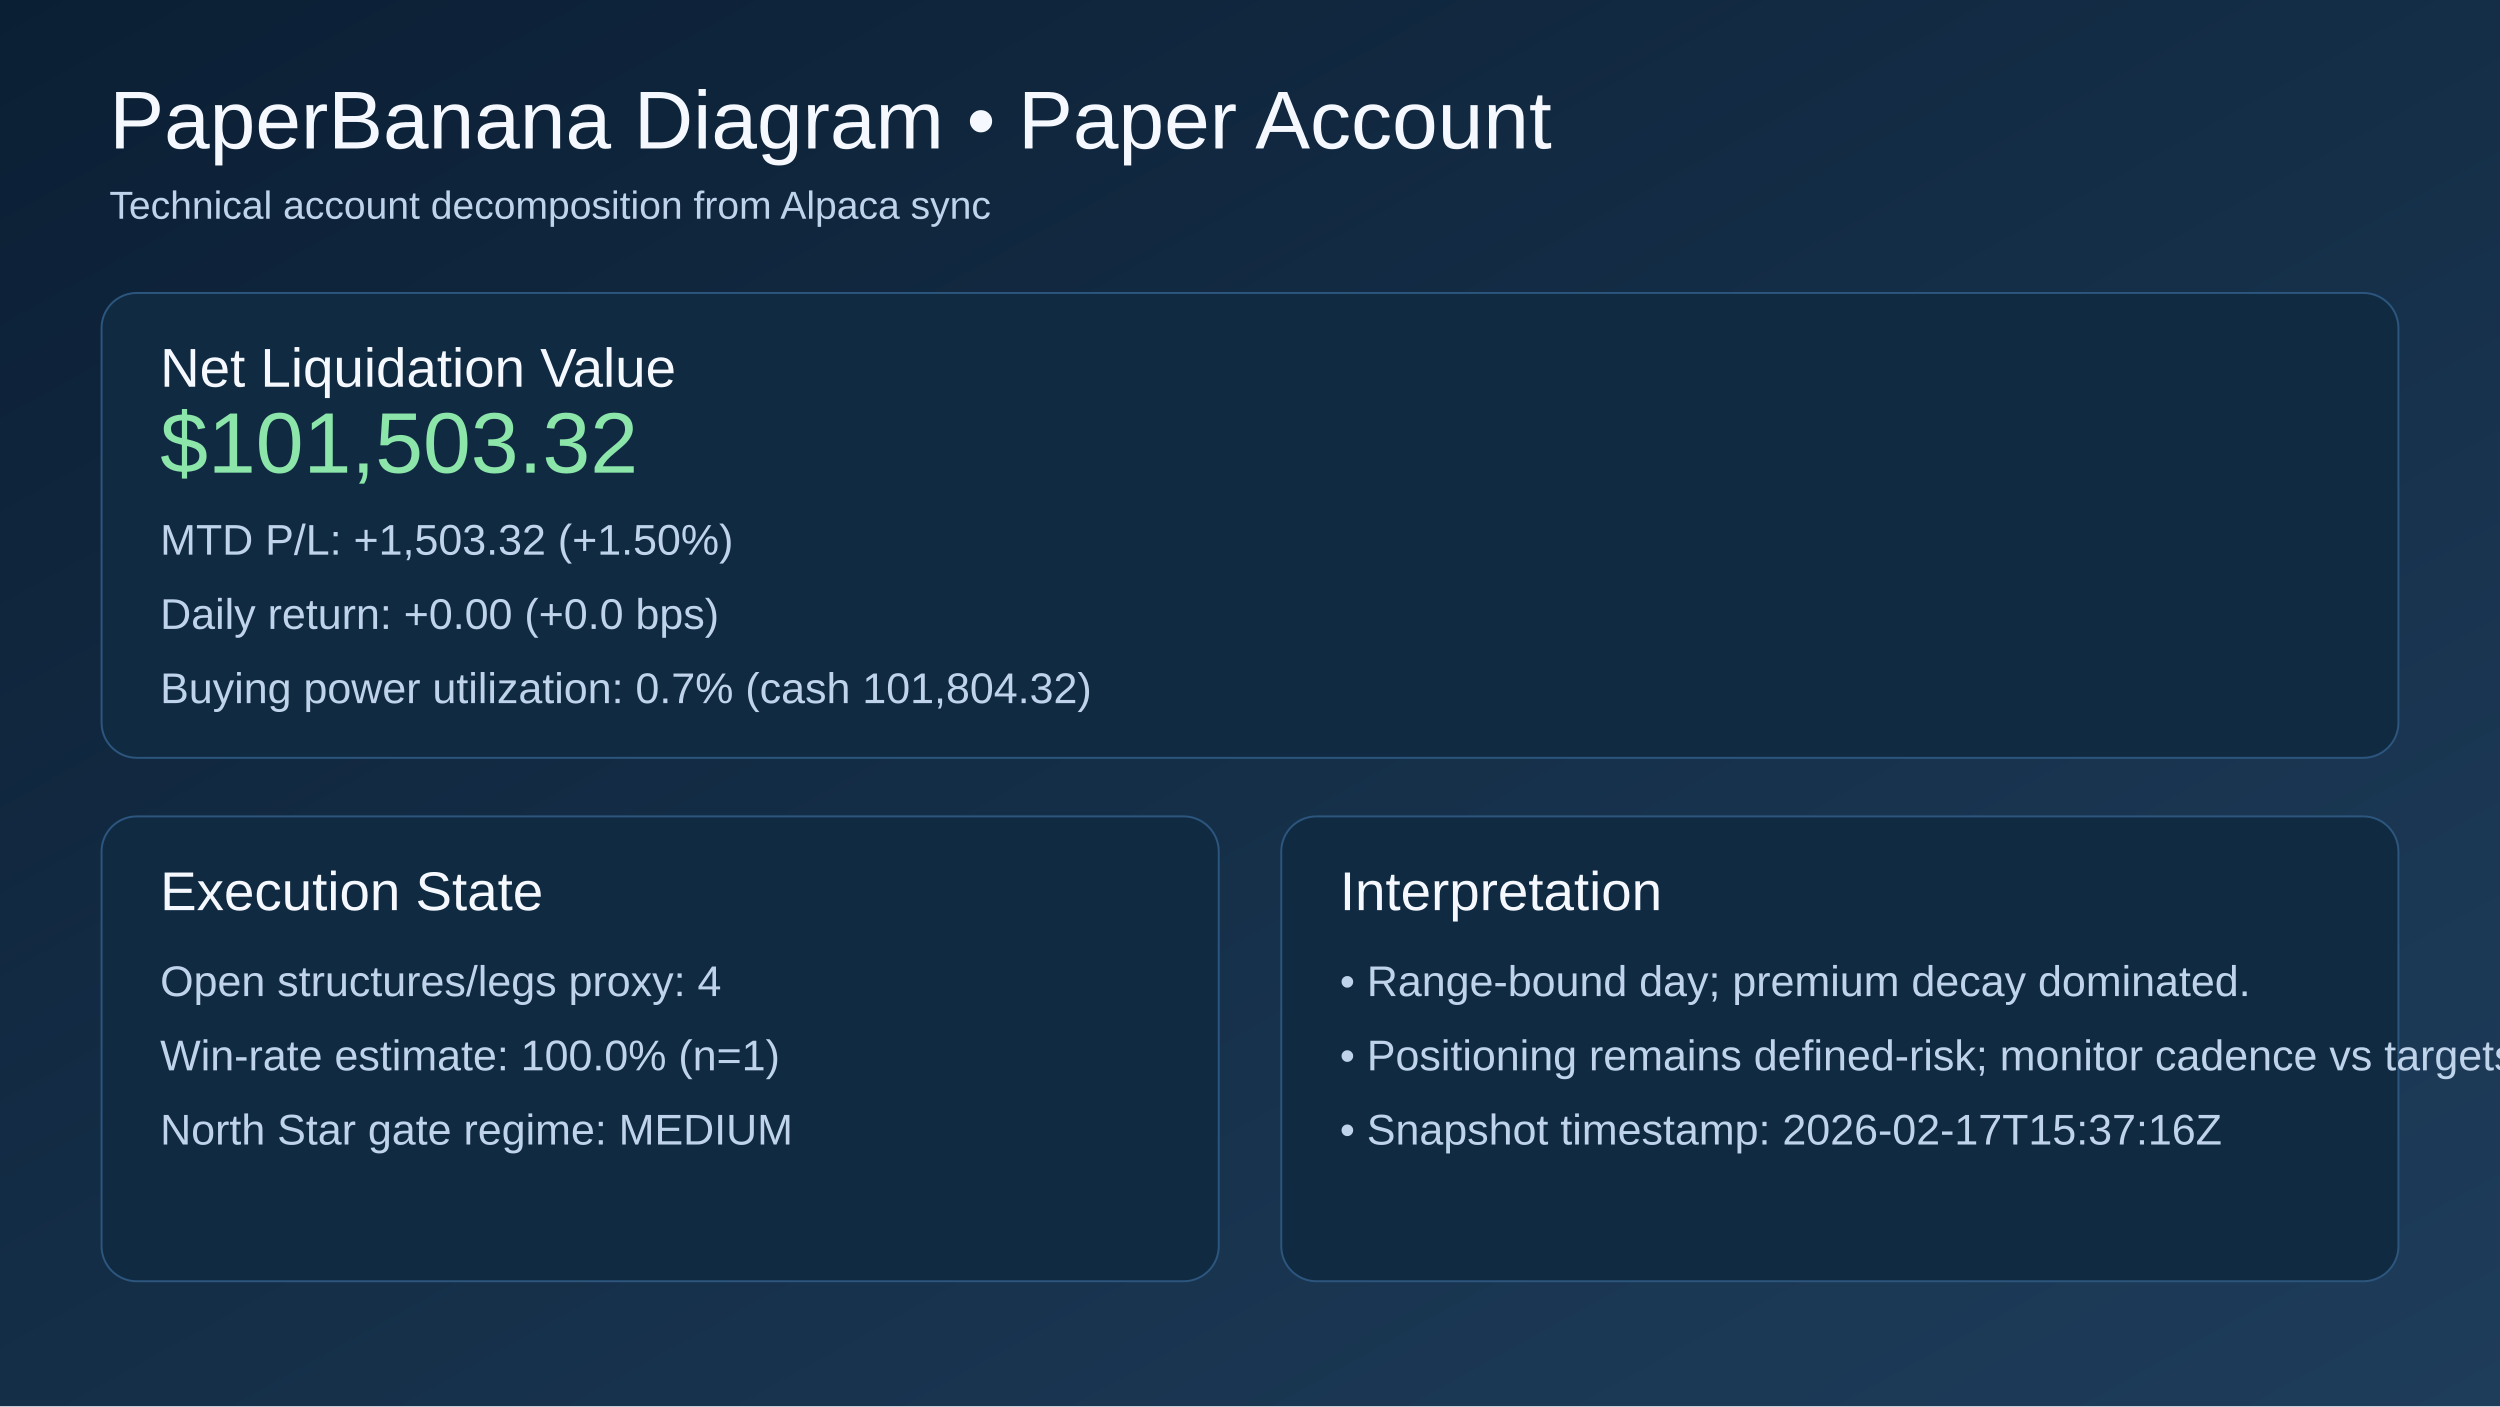
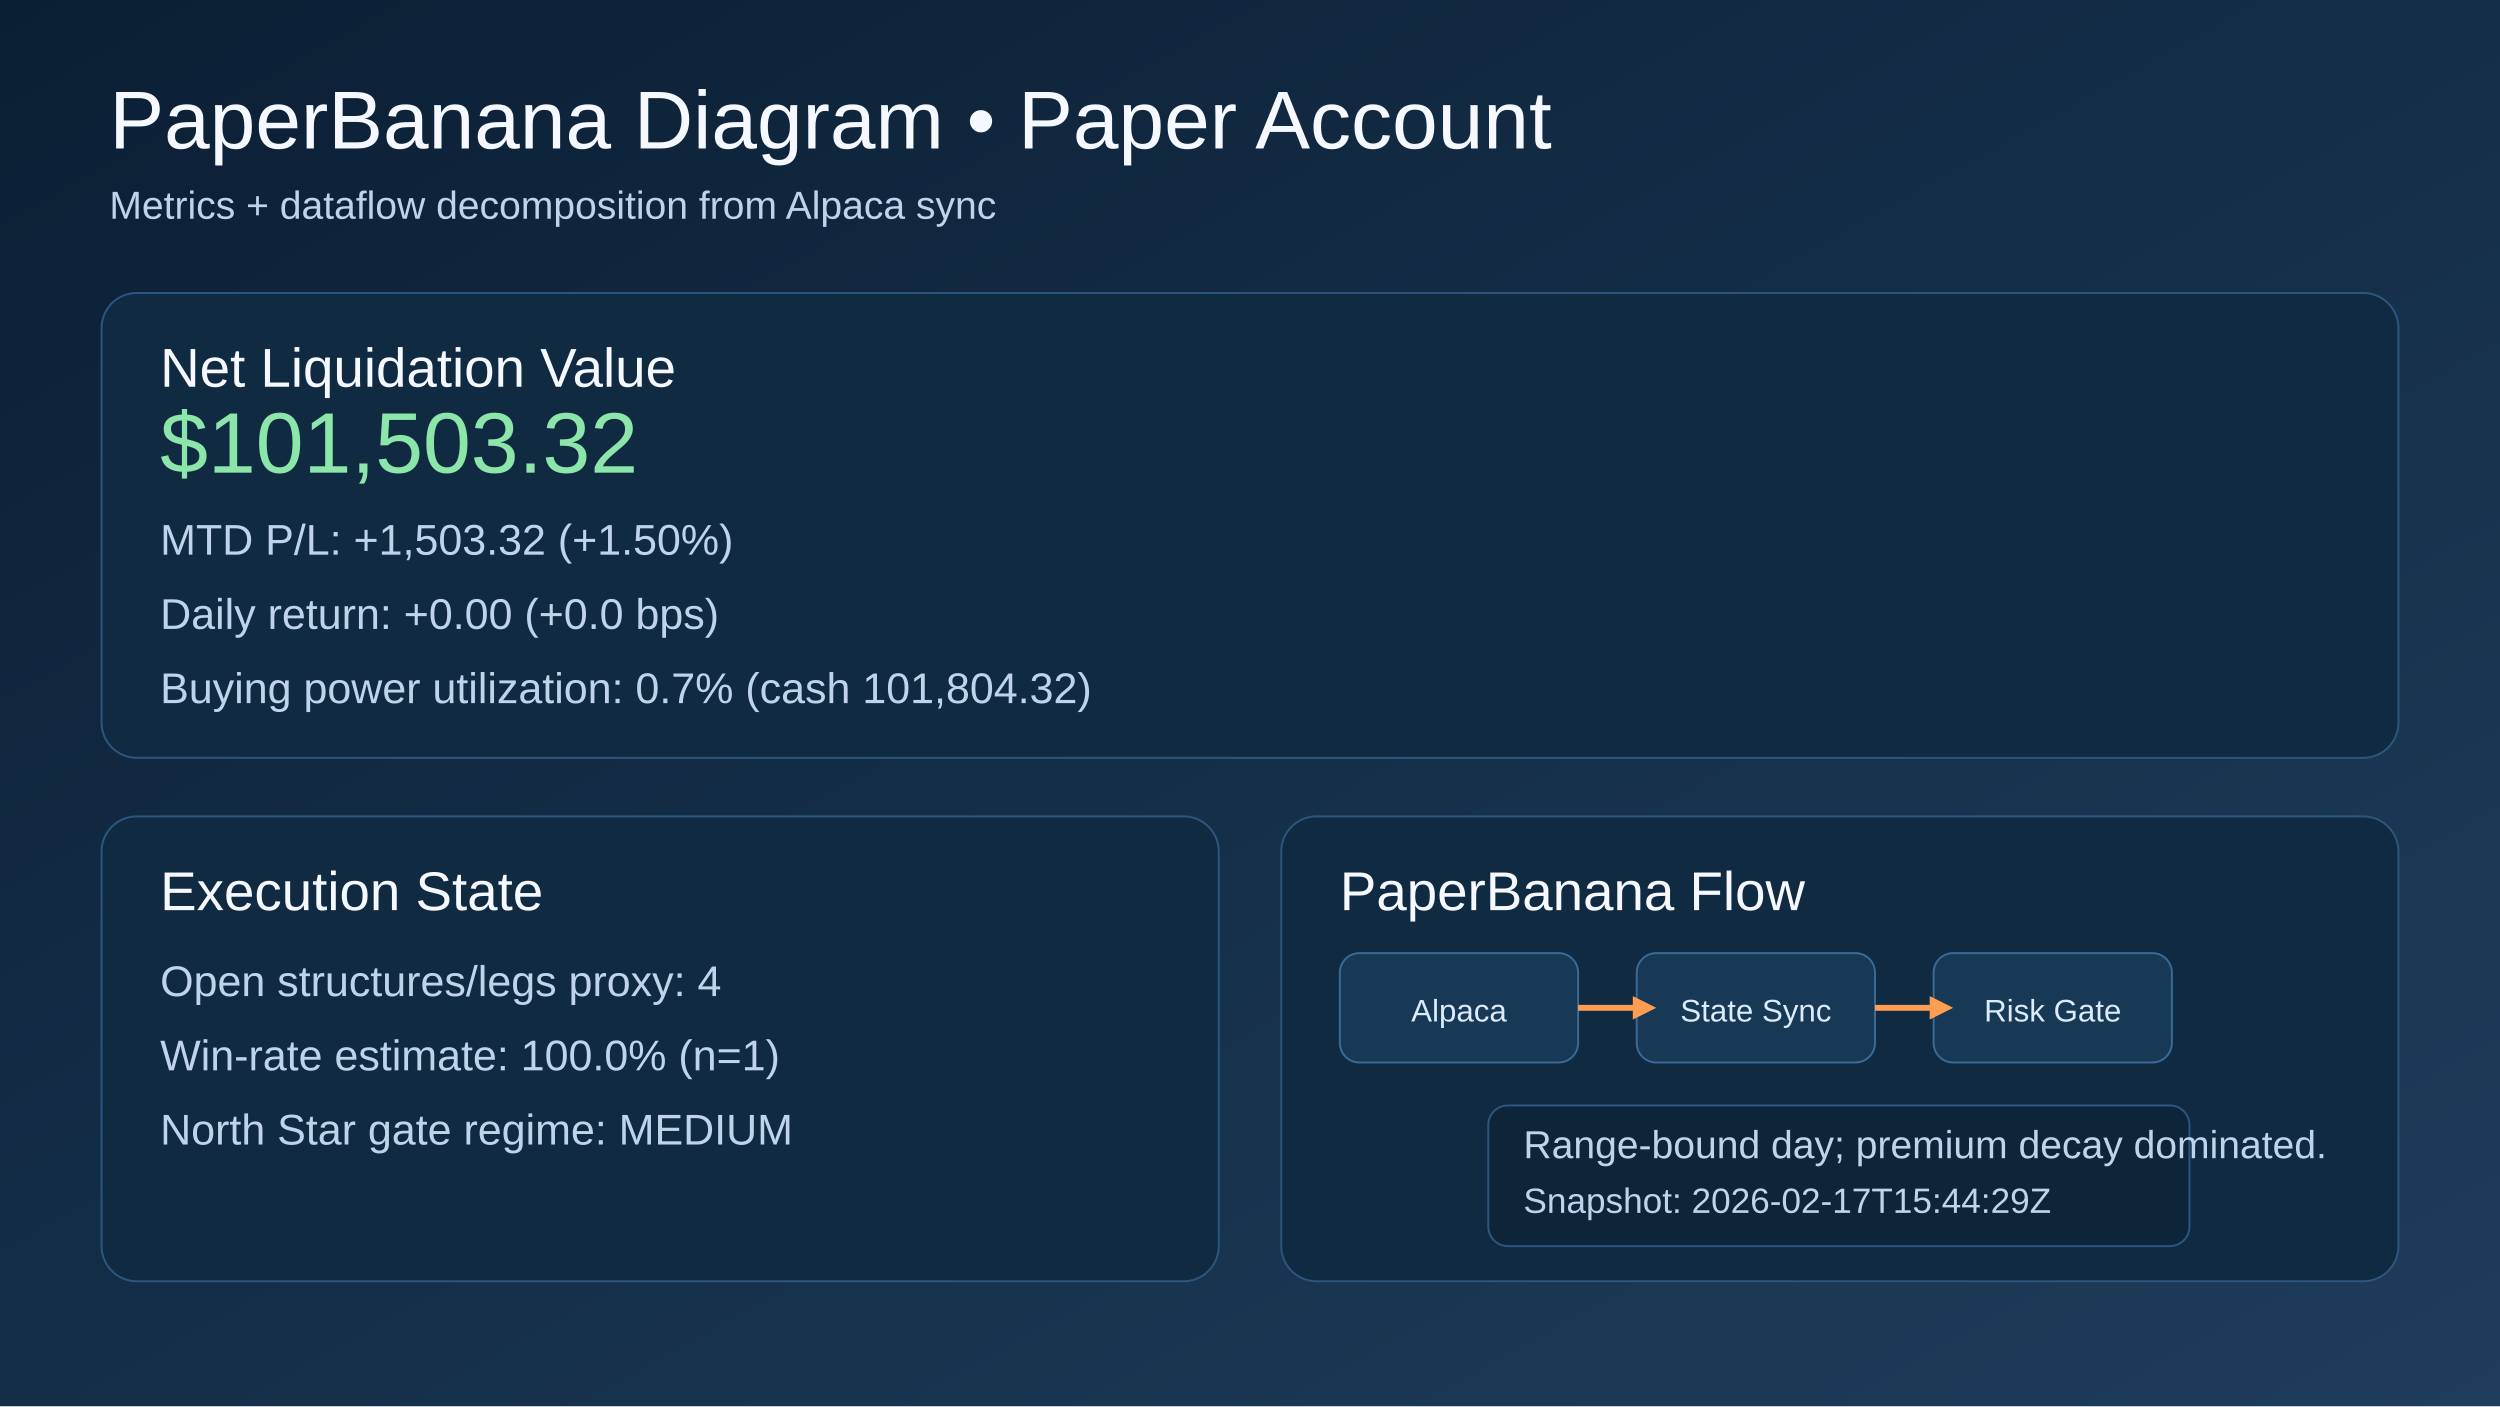
<svg xmlns="http://www.w3.org/2000/svg" width="1280" height="720" viewBox="0 0 1280 720">
  <defs>
    <linearGradient id="bg" x1="0" y1="0" x2="1" y2="1">
      <stop offset="0%" stop-color="#0B1F34" />
      <stop offset="100%" stop-color="#1E3D5B" />
    </linearGradient>
  </defs>
  <rect width="1280" height="720" fill="url(#bg)" />
  <text x="56" y="76" fill="#F5F9FF" font-size="42" font-family="Avenir Next, Segoe UI, Arial">PaperBanana Diagram • Paper Account</text>
-   <text x="56" y="112" fill="#BFD4EA" font-size="20" font-family="Avenir Next, Segoe UI, Arial">Technical account decomposition from Alpaca sync</text>
+   <text x="56" y="112" fill="#BFD4EA" font-size="20" font-family="Avenir Next, Segoe UI, Arial">Metrics + dataflow decomposition from Alpaca sync</text>
  <rect x="52" y="150" width="1176" height="238" rx="18" fill="#102A42" stroke="#2C567E" />
  <text x="82" y="198" fill="#F5F9FF" font-size="28" font-family="Avenir Next, Segoe UI, Arial">Net Liquidation Value</text>
  <text x="82" y="242" fill="#8CE5A9" font-size="44" font-family="Avenir Next, Segoe UI, Arial">$101,503.32</text>
  <text x="82" y="284" fill="#BFD4EA" font-size="22" font-family="Avenir Next, Segoe UI, Arial">MTD P/L: +1,503.32 (+1.50%)</text>
  <text x="82" y="322" fill="#BFD4EA" font-size="22" font-family="Avenir Next, Segoe UI, Arial">Daily return: +0.00 (+0.0 bps)</text>
  <text x="82" y="360" fill="#BFD4EA" font-size="22" font-family="Avenir Next, Segoe UI, Arial">Buying power utilization: 0.7% (cash 101,804.32)</text>
  <rect x="52" y="418" width="572" height="238" rx="18" fill="#102A42" stroke="#2C567E" />
  <text x="82" y="466" fill="#F5F9FF" font-size="28" font-family="Avenir Next, Segoe UI, Arial">Execution State</text>
  <text x="82" y="510" fill="#BFD4EA" font-size="22" font-family="Avenir Next, Segoe UI, Arial">Open structures/legs proxy: 4</text>
  <text x="82" y="548" fill="#BFD4EA" font-size="22" font-family="Avenir Next, Segoe UI, Arial">Win-rate estimate: 100.0% (n=1)</text>
  <text x="82" y="586" fill="#BFD4EA" font-size="22" font-family="Avenir Next, Segoe UI, Arial">North Star gate regime: MEDIUM</text>
  <rect x="656" y="418" width="572" height="238" rx="18" fill="#102A42" stroke="#2C567E" />
-   <text x="686" y="466" fill="#F5F9FF" font-size="28" font-family="Avenir Next, Segoe UI, Arial">Interpretation</text>
-   <text x="686" y="510" fill="#BFD4EA" font-size="22" font-family="Avenir Next, Segoe UI, Arial">• Range-bound day; premium decay dominated.</text>
-   <text x="686" y="548" fill="#BFD4EA" font-size="22" font-family="Avenir Next, Segoe UI, Arial">• Positioning remains defined-risk; monitor cadence vs targets.</text>
-   <text x="686" y="586" fill="#BFD4EA" font-size="22" font-family="Avenir Next, Segoe UI, Arial">• Snapshot timestamp: 2026-02-17T15:37:16Z</text>
+   <text x="686" y="466" fill="#F5F9FF" font-size="28" font-family="Avenir Next, Segoe UI, Arial">PaperBanana Flow</text>
+   <rect x="686" y="488" width="122" height="56" rx="10" fill="#173955" stroke="#3A6A96" />
+   <text x="747" y="523" text-anchor="middle" fill="#DCEBFA" font-size="16" font-family="Avenir Next, Segoe UI, Arial">Alpaca</text>
+   <rect x="838" y="488" width="122" height="56" rx="10" fill="#173955" stroke="#3A6A96" />
+   <text x="899" y="523" text-anchor="middle" fill="#DCEBFA" font-size="16" font-family="Avenir Next, Segoe UI, Arial">State Sync</text>
+   <rect x="990" y="488" width="122" height="56" rx="10" fill="#173955" stroke="#3A6A96" />
+   <text x="1051" y="523" text-anchor="middle" fill="#DCEBFA" font-size="16" font-family="Avenir Next, Segoe UI, Arial">Risk Gate</text>
+   <line x1="808" y1="516" x2="838" y2="516" stroke="#FF9E52" stroke-width="3" />
+   <polygon points="836,510 848,516 836,522" fill="#FF9E52" />
+   <line x1="960" y1="516" x2="990" y2="516" stroke="#FF9E52" stroke-width="3" />
+   <polygon points="988,510 1000,516 988,522" fill="#FF9E52" />
+   <rect x="762" y="566" width="359" height="72" rx="10" fill="#0E2539" stroke="#2C567E" />
+   <text x="780" y="593" fill="#BFD4EA" font-size="20" font-family="Avenir Next, Segoe UI, Arial">Range-bound day; premium decay dominated.</text>
+   <text x="780" y="621" fill="#BFD4EA" font-size="18" font-family="Avenir Next, Segoe UI, Arial">Snapshot: 2026-02-17T15:44:29Z</text>
</svg>
